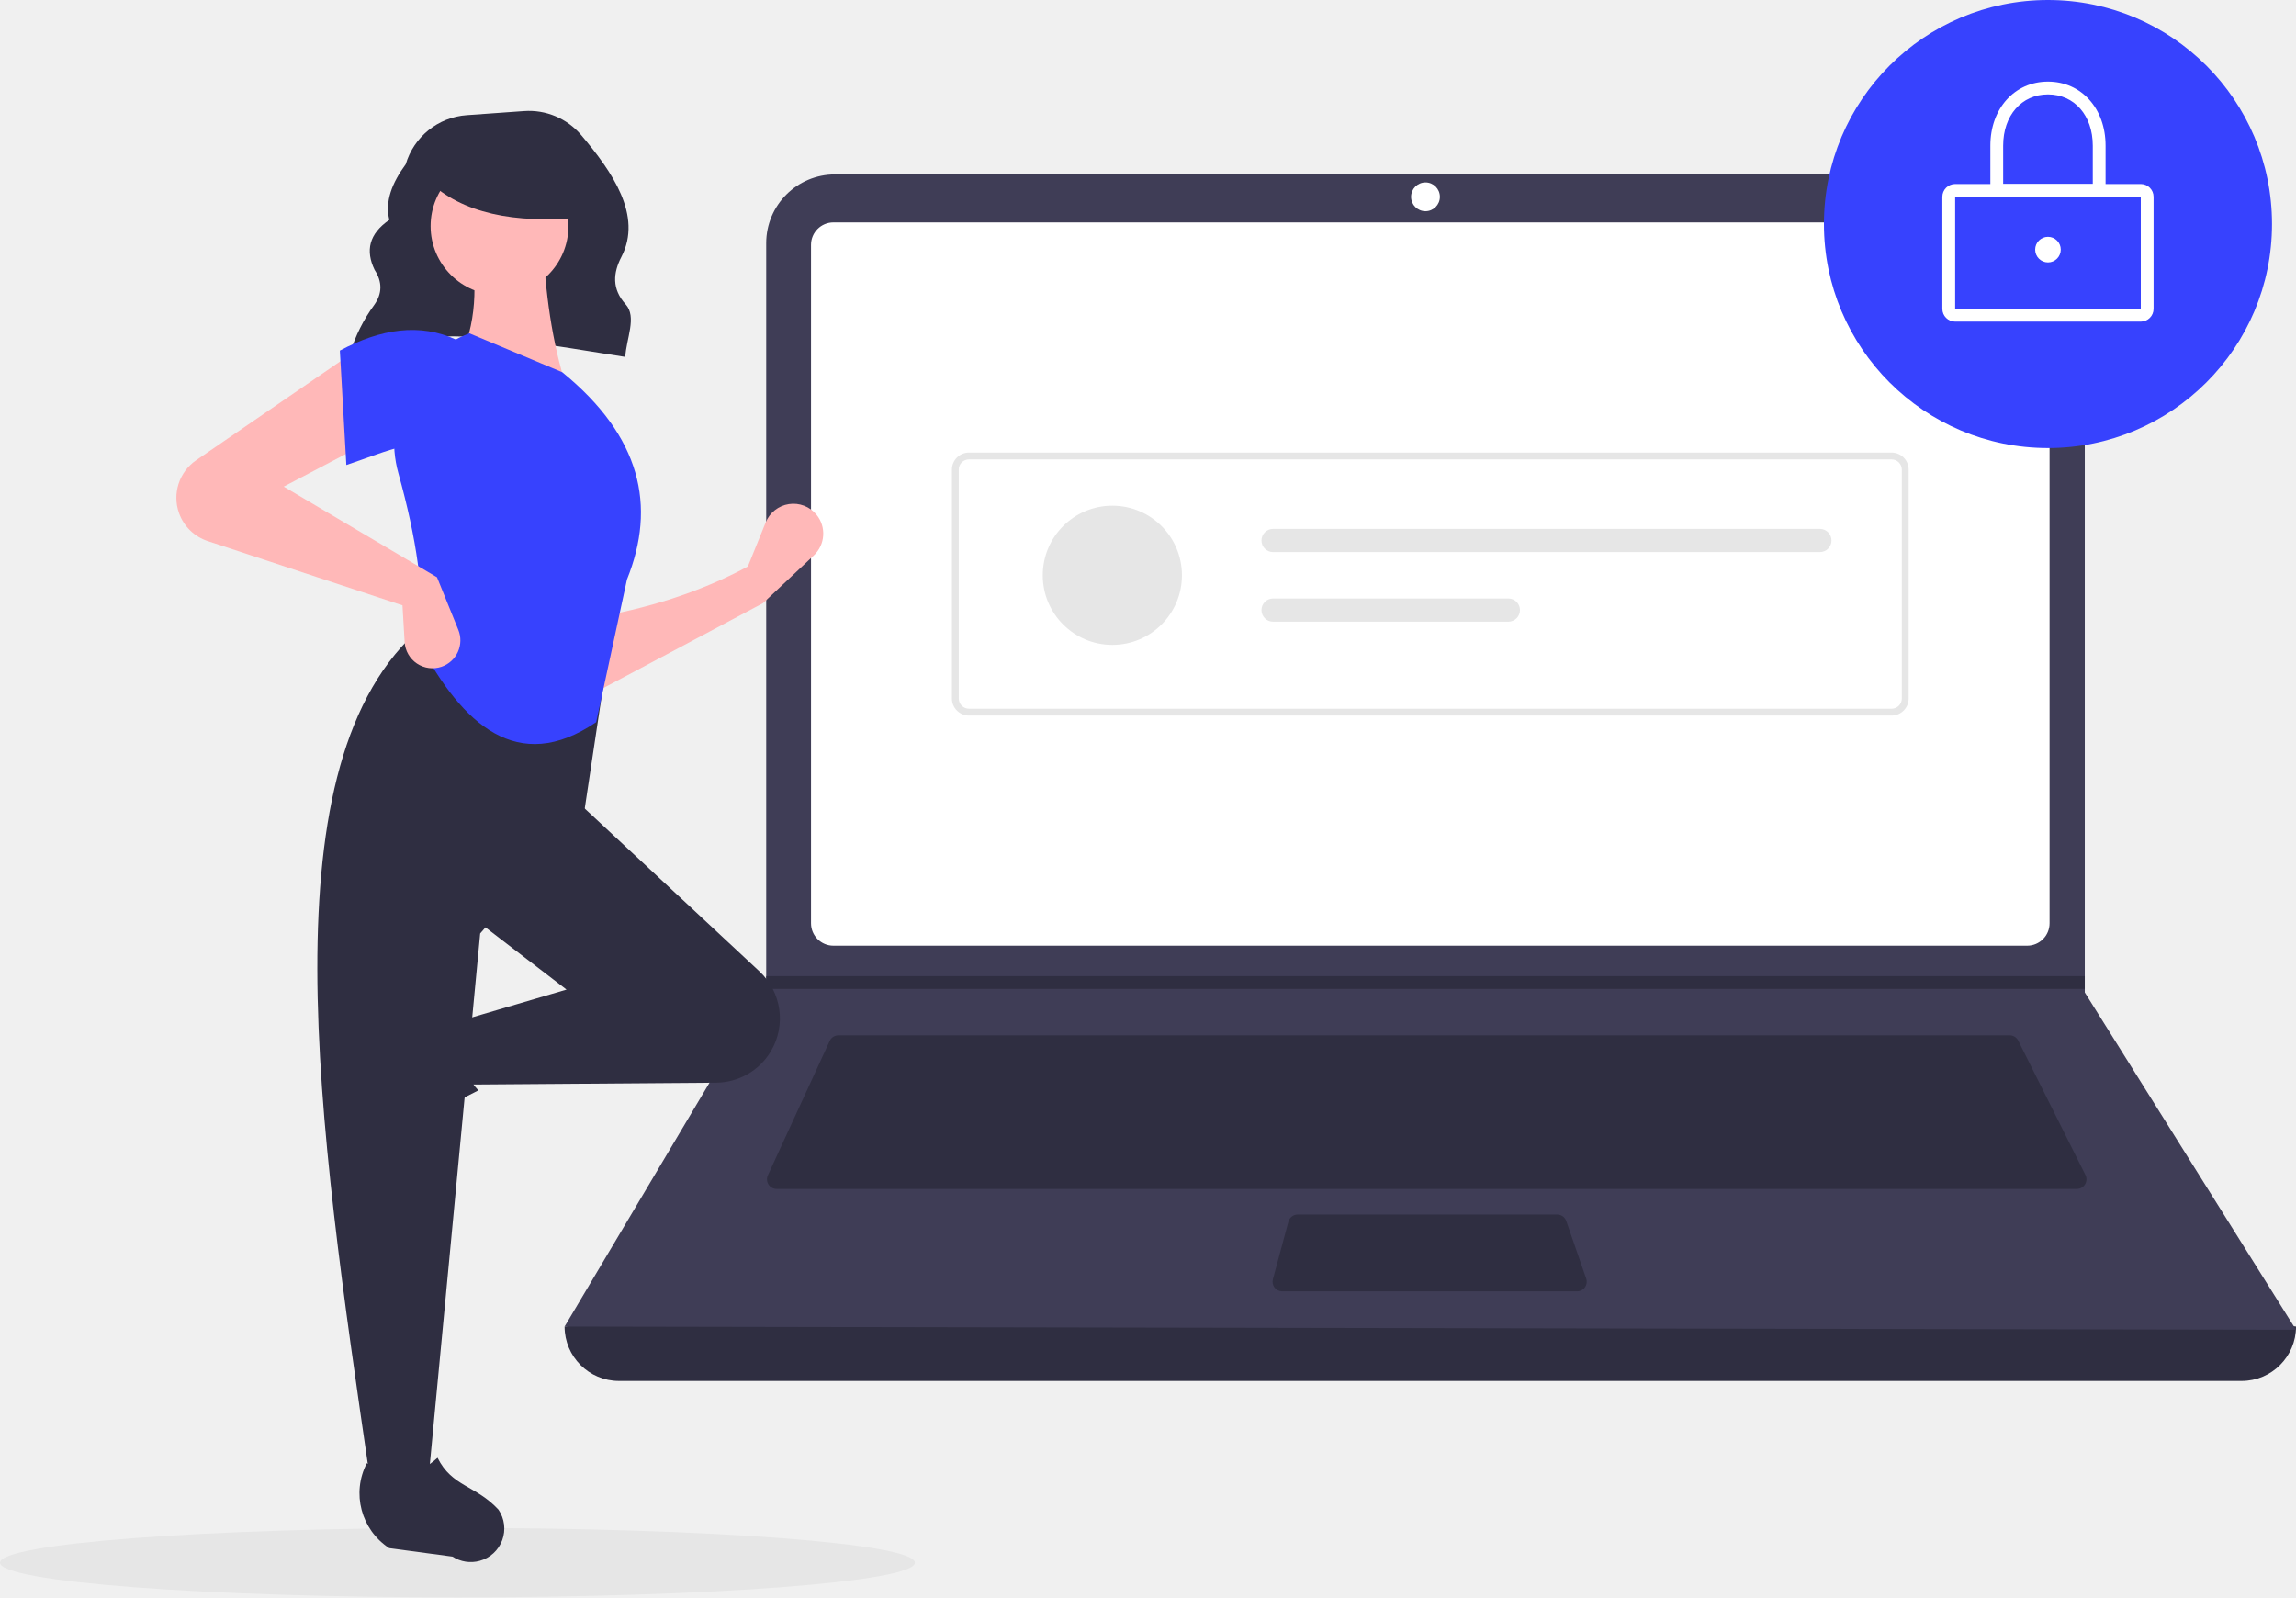
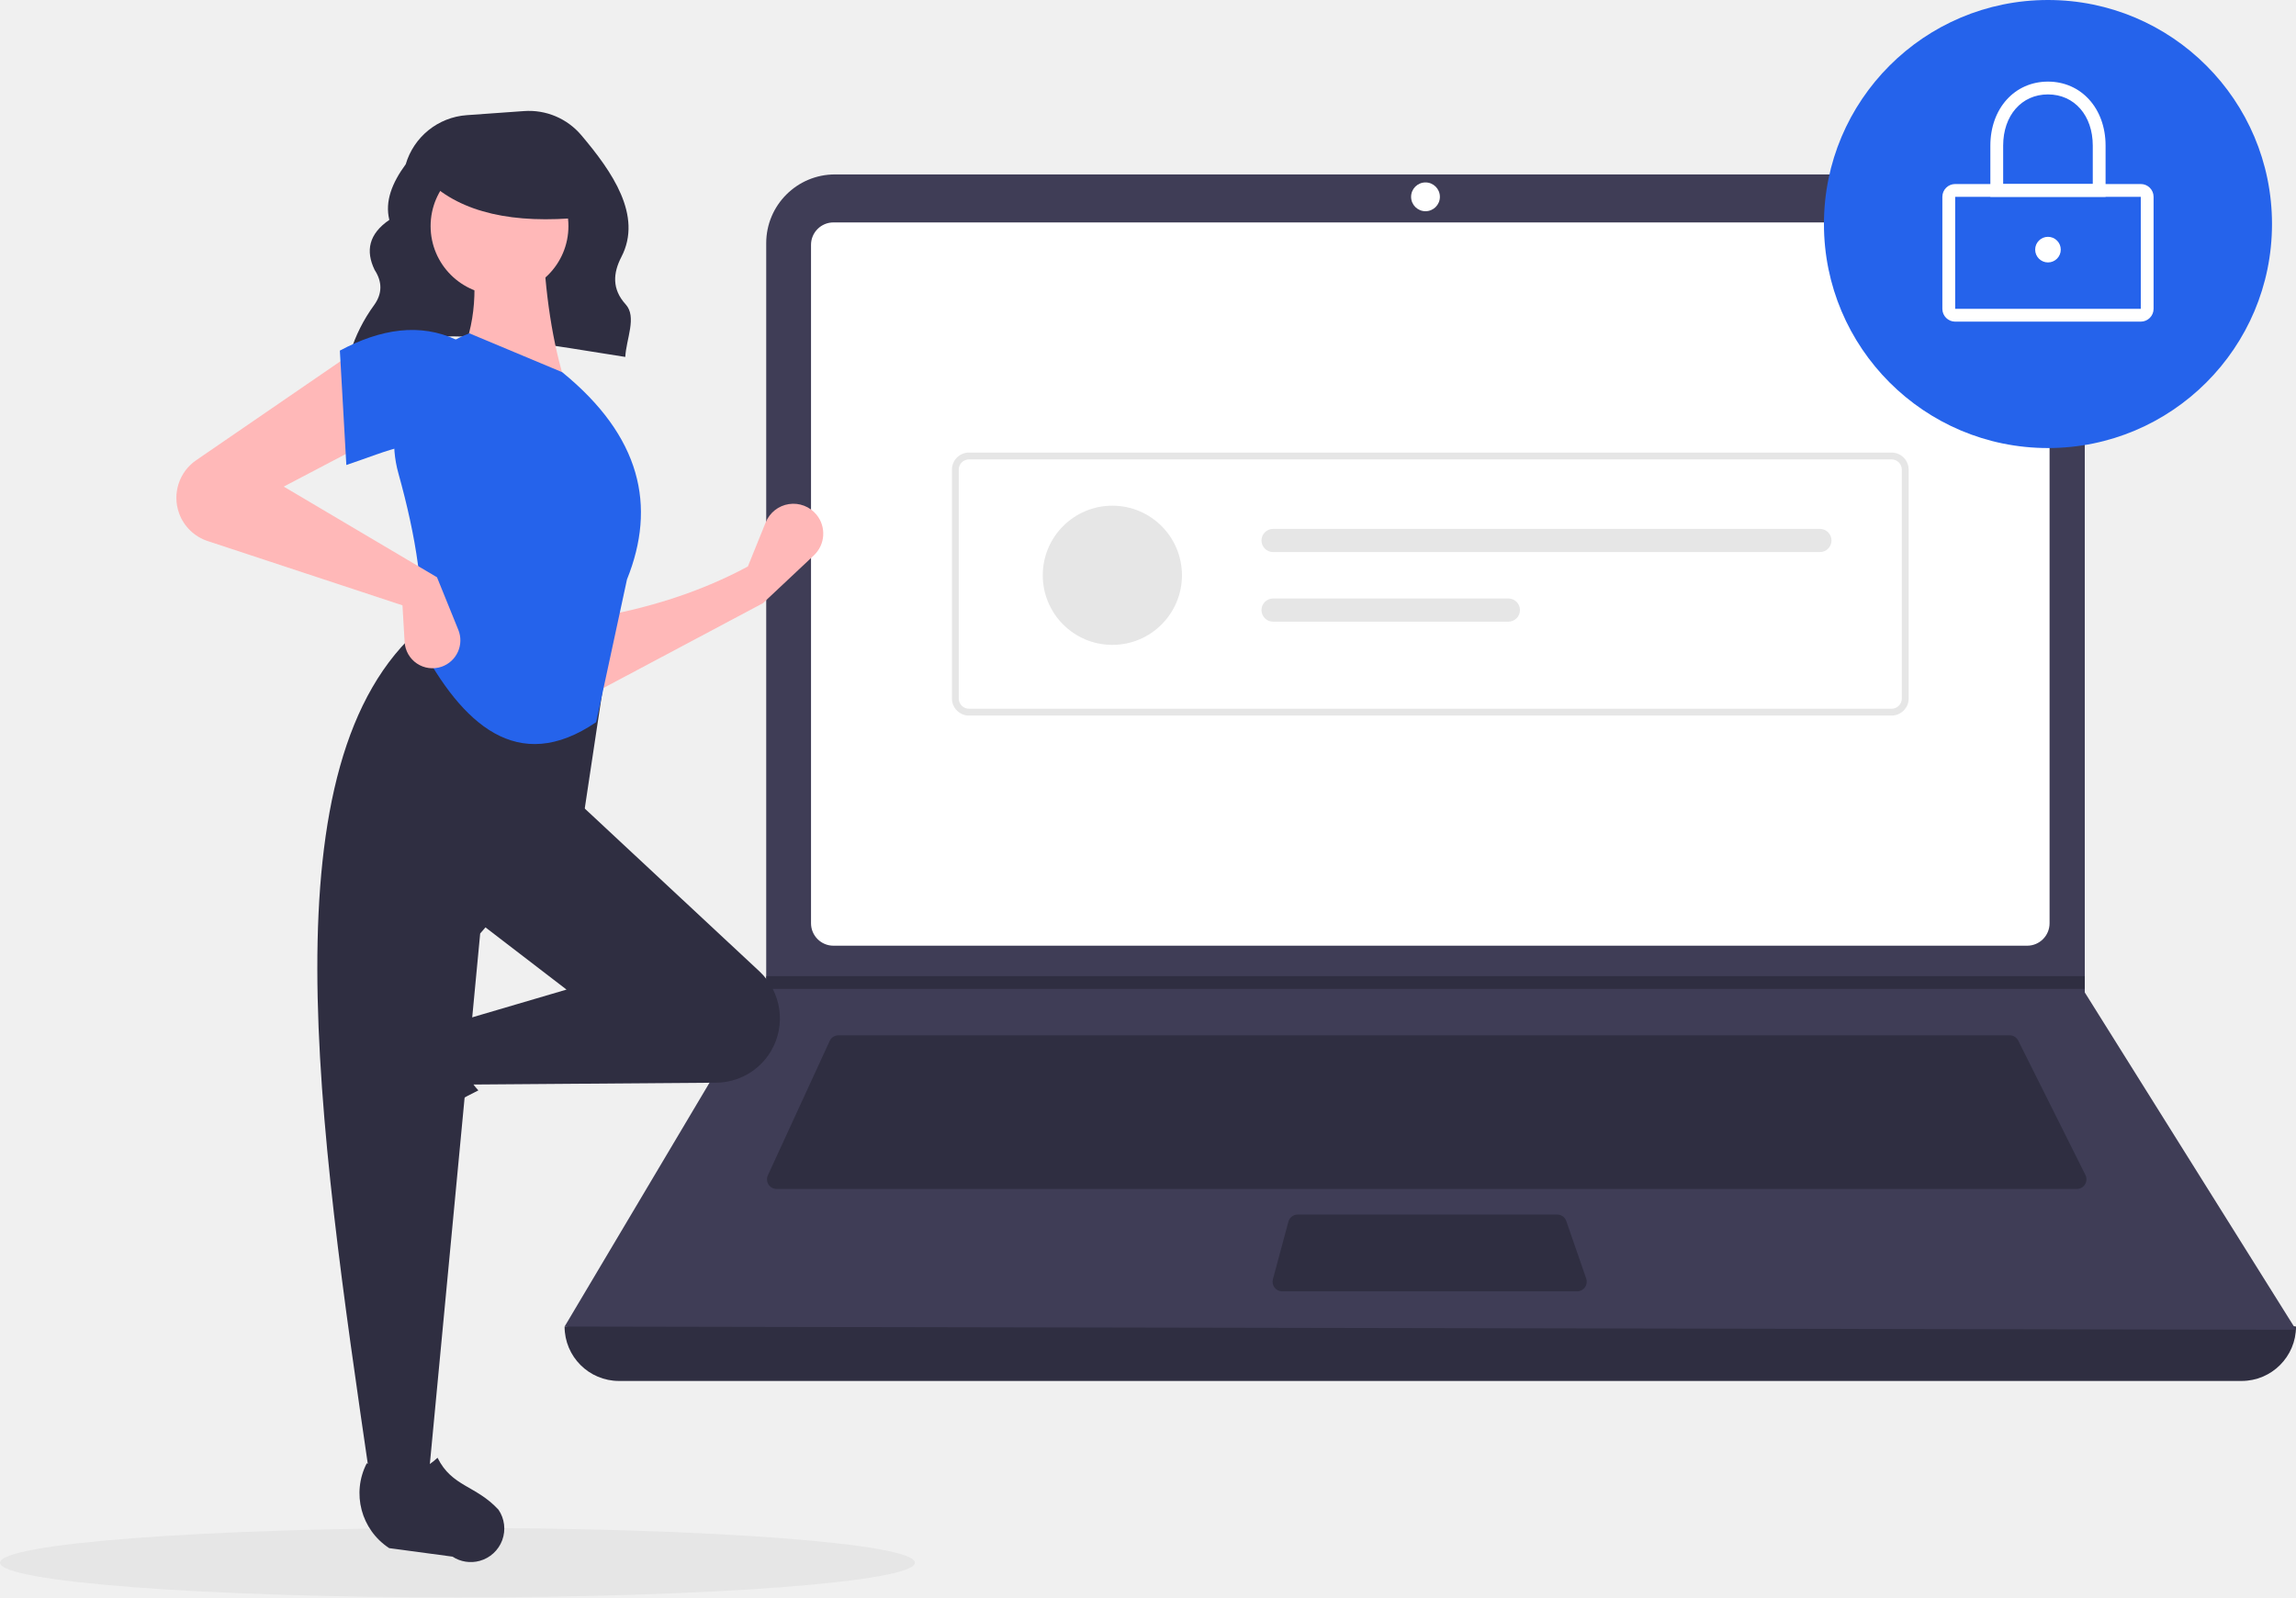
<svg xmlns="http://www.w3.org/2000/svg" width="793" height="551.732" viewBox="0 0 793 551.732" role="img" artist="Katerina Limpitsouni" source="https://undraw.co/">
  <ellipse cx="158" cy="539.732" rx="158" ry="12" fill="#e6e6e6" />
  <path d="M324.272,296.554c27.497-11.695,61.744-4.285,95.191.858.311-6.228,4.084-13.808.132-18.153-4.801-5.279-4.359-10.825-1.47-16.404,7.388-14.265-3.197-29.444-13.884-42.065a23.669,23.669,0,0,0-19.755-8.292l-19.797,1.414A23.709,23.709,0,0,0,343.635,230.859v0c-4.727,6.429-7.257,12.841-5.664,19.219-7.081,4.839-8.27,10.68-5.089,17.264,2.698,4.146,2.669,8.182-.123,12.106a55.891,55.891,0,0,0-8.31,16.506Z" transform="translate(-203.5 -174.1342)" fill="#2f2e41" />
  <path d="M977.709,651.097H417.291A18.791,18.791,0,0,1,398.5,632.306h0q304.727-35.415,598,0h0A18.791,18.791,0,0,1,977.709,651.097Z" transform="translate(-203.5 -174.1342)" fill="#2f2e41" />
  <path d="M996.5,633.412l-598-1.105,69.306-116.616.332-.553V258.131a23.752,23.752,0,0,1,23.754-23.754H899.792a23.752,23.752,0,0,1,23.754,23.754V516.906Z" transform="translate(-203.5 -174.1342)" fill="#3f3d56" />
  <path d="M491.35,250.957a7.746,7.746,0,0,0-7.738,7.738V493.031a7.747,7.747,0,0,0,7.738,7.738H903.65a7.747,7.747,0,0,0,7.738-7.738V258.694a7.747,7.747,0,0,0-7.738-7.738Z" transform="translate(-203.5 -174.1342)" fill="#fff" />
  <path d="M493.078,531.718a3.325,3.325,0,0,0-3.013,1.93l-21.355,46.425a3.316,3.316,0,0,0,3.012,4.702H920.814a3.316,3.316,0,0,0,2.965-4.799L900.567,533.551a3.299,3.299,0,0,0-2.965-1.833Z" transform="translate(-203.5 -174.1342)" fill="#2f2e41" />
  <circle cx="492.342" cy="67.98" r="4.974" fill="#fff" />
  <path d="M651.7,593.619a3.321,3.321,0,0,0-3.202,2.454l-5.357,19.896a3.316,3.316,0,0,0,3.202,4.179h101.874a3.315,3.315,0,0,0,3.133-4.401l-6.887-19.896a3.318,3.318,0,0,0-3.134-2.231Z" transform="translate(-203.5 -174.1342)" fill="#2f2e41" />
  <polygon points="720.046 337.135 720.046 341.556 264.306 341.556 264.649 341.004 264.649 337.135 720.046 337.135" fill="#2f2e41" />
-   <circle cx="707.335" cy="77.375" r="77.375" fill="#3742fe" />
+   <circle cx="707.335" cy="77.375" r="77.375" fill="#2563eb" />
  <path d="M942.89,285.223H878.779a4.426,4.426,0,0,1-4.421-4.421V242.114a4.426,4.426,0,0,1,4.421-4.421H942.89a4.426,4.426,0,0,1,4.421,4.421v38.688A4.426,4.426,0,0,1,942.89,285.223Zm-64.111-43.109v38.688h64.114L942.89,242.114Z" transform="translate(-203.5 -174.1342)" fill="#fff" />
  <path d="M930.731,242.114h-39.793V224.428c0-12.81,8.368-22.107,19.896-22.107s19.896,9.297,19.896,22.107Zm-35.372-4.421h30.95V224.428c0-10.413-6.363-17.686-15.475-17.686s-15.475,7.273-15.475,17.686Z" transform="translate(-203.5 -174.1342)" fill="#fff" />
  <circle cx="707.335" cy="86.218" r="4.421" fill="#fff" />
  <path d="M856.82,421.284H538.18a5.908,5.908,0,0,1-5.901-5.901V336.342a5.908,5.908,0,0,1,5.901-5.901H856.82a5.908,5.908,0,0,1,5.901,5.901V415.383A5.908,5.908,0,0,1,856.82,421.284Zm-318.64-88.482a3.544,3.544,0,0,0-3.54,3.54V415.383a3.544,3.544,0,0,0,3.54,3.54H856.82a3.544,3.544,0,0,0,3.54-3.54V336.342a3.544,3.544,0,0,0-3.54-3.54Z" transform="translate(-203.5 -174.1342)" fill="#e6e6e6" />
  <circle cx="384.19" cy="198.695" r="24.036" fill="#e6e6e6" />
  <path d="M643.203,356.805a4.006,4.006,0,1,0,0,8.012H832.061a4.006,4.006,0,0,0,0-8.012Z" transform="translate(-203.5 -174.1342)" fill="#e6e6e6" />
  <path d="M643.203,380.842a4.006,4.006,0,1,0,0,8.012H724.469a4.006,4.006,0,1,0,0-8.012Z" transform="translate(-203.5 -174.1342)" fill="#e6e6e6" />
  <path d="M467.022,382.462,408.119,413.778l-.746-26.096c19.226-3.209,37.517-8.797,54.429-17.895l6.16-15.22a10.318,10.318,0,0,1,17.536-2.678l0,0a10.318,10.318,0,0,1-.908,14.069Z" transform="translate(-203.5 -174.1342)" fill="#ffb8b8" />
  <path d="M323.098,563.267v0a11.574,11.574,0,0,1,1.469-9.363l12.939-19.858a22.612,22.612,0,0,1,29.335-7.739h0c-5.438,9.256-4.68,17.377,1.878,24.434a117.631,117.631,0,0,0-27.936,19.045A11.574,11.574,0,0,1,323.098,563.267Z" transform="translate(-203.5 -174.1342)" fill="#2f2e41" />
  <path d="M469.705,537.303l0,0a22.203,22.203,0,0,1-18.871,10.779l-85.96.651-3.728-21.623,38.026-11.184-32.061-24.605L402.154,450.313l63.65,59.324A22.203,22.203,0,0,1,469.705,537.303Z" transform="translate(-203.5 -174.1342)" fill="#2f2e41" />
  <path d="M351.453,685.179H331.321c-18.075-123.898-36.474-248.142,17.895-294.515l64.122,10.439L405.136,455.532l-35.789,41.008Z" transform="translate(-203.5 -174.1342)" fill="#2f2e41" />
  <path d="M369.149,713.246h0a11.574,11.574,0,0,1-9.363-1.469l-21.859-2.938a22.612,22.612,0,0,1-7.741-29.335v0c9.257,5.437,17.377,4.679,24.434-1.879,4.986,10.067,13.201,9.453,21.047,17.935A11.574,11.574,0,0,1,369.149,713.246Z" transform="translate(-203.5 -174.1342)" fill="#2f2e41" />
  <path d="M399.172,307.902l-37.28-8.947c6.192-12.674,6.702-26.776,3.728-41.754l25.351-.746C391.764,275.08,394.167,292.481,399.172,307.902Z" transform="translate(-203.5 -174.1342)" fill="#ffb8b8" />
-   <path d="M409.418,423.552c-27.139,18.493-46.314.633-60.947-26.923,2.033-16.862-1.259-37.041-7.357-58.966a40.138,40.138,0,0,1,24.506-48.401h0l32.061,13.421c27.224,22.19,32.582,46.227,22.368,71.578Z" transform="translate(-203.5 -174.1342)" fill="#3742fe" />
+   <path d="M409.418,423.552c-27.139,18.493-46.314.633-60.947-26.923,2.033-16.862-1.259-37.041-7.357-58.966a40.138,40.138,0,0,1,24.506-48.401h0l32.061,13.421c27.224,22.19,32.582,46.227,22.368,71.578Z" transform="translate(-203.5 -174.1342)" fill="#2563eb" />
  <path d="M331.321,326.542,301.497,342.2l52.938,31.316,7.366,18.17a9.637,9.637,0,0,1-5.789,12.731h0a9.637,9.637,0,0,1-12.762-8.544l-.745-12.663-67.284-22.204a15.733,15.733,0,0,1-9.873-9.611v0a15.733,15.733,0,0,1,5.903-18.303l54.105-37.118Z" transform="translate(-203.5 -174.1342)" fill="#ffb8b8" />
-   <path d="M361.146,329.524c-12.439-5.451-23.749.47-38.026,5.219l-2.237-39.517c14.176-7.556,27.692-9.593,40.263-3.728Z" transform="translate(-203.5 -174.1342)" fill="#3742fe" />
+   <path d="M361.146,329.524c-12.439-5.451-23.749.47-38.026,5.219l-2.237-39.517c14.176-7.556,27.692-9.593,40.263-3.728Z" transform="translate(-203.5 -174.1342)" fill="#2563eb" />
  <circle cx="172.525" cy="78.093" r="23.802" fill="#ffb8b8" />
  <path d="M404.5,249.224c-23.566,2.308-41.523-1.546-53-12.52v-8.838h51Z" transform="translate(-203.5 -174.1342)" fill="#2f2e41" />
</svg>
